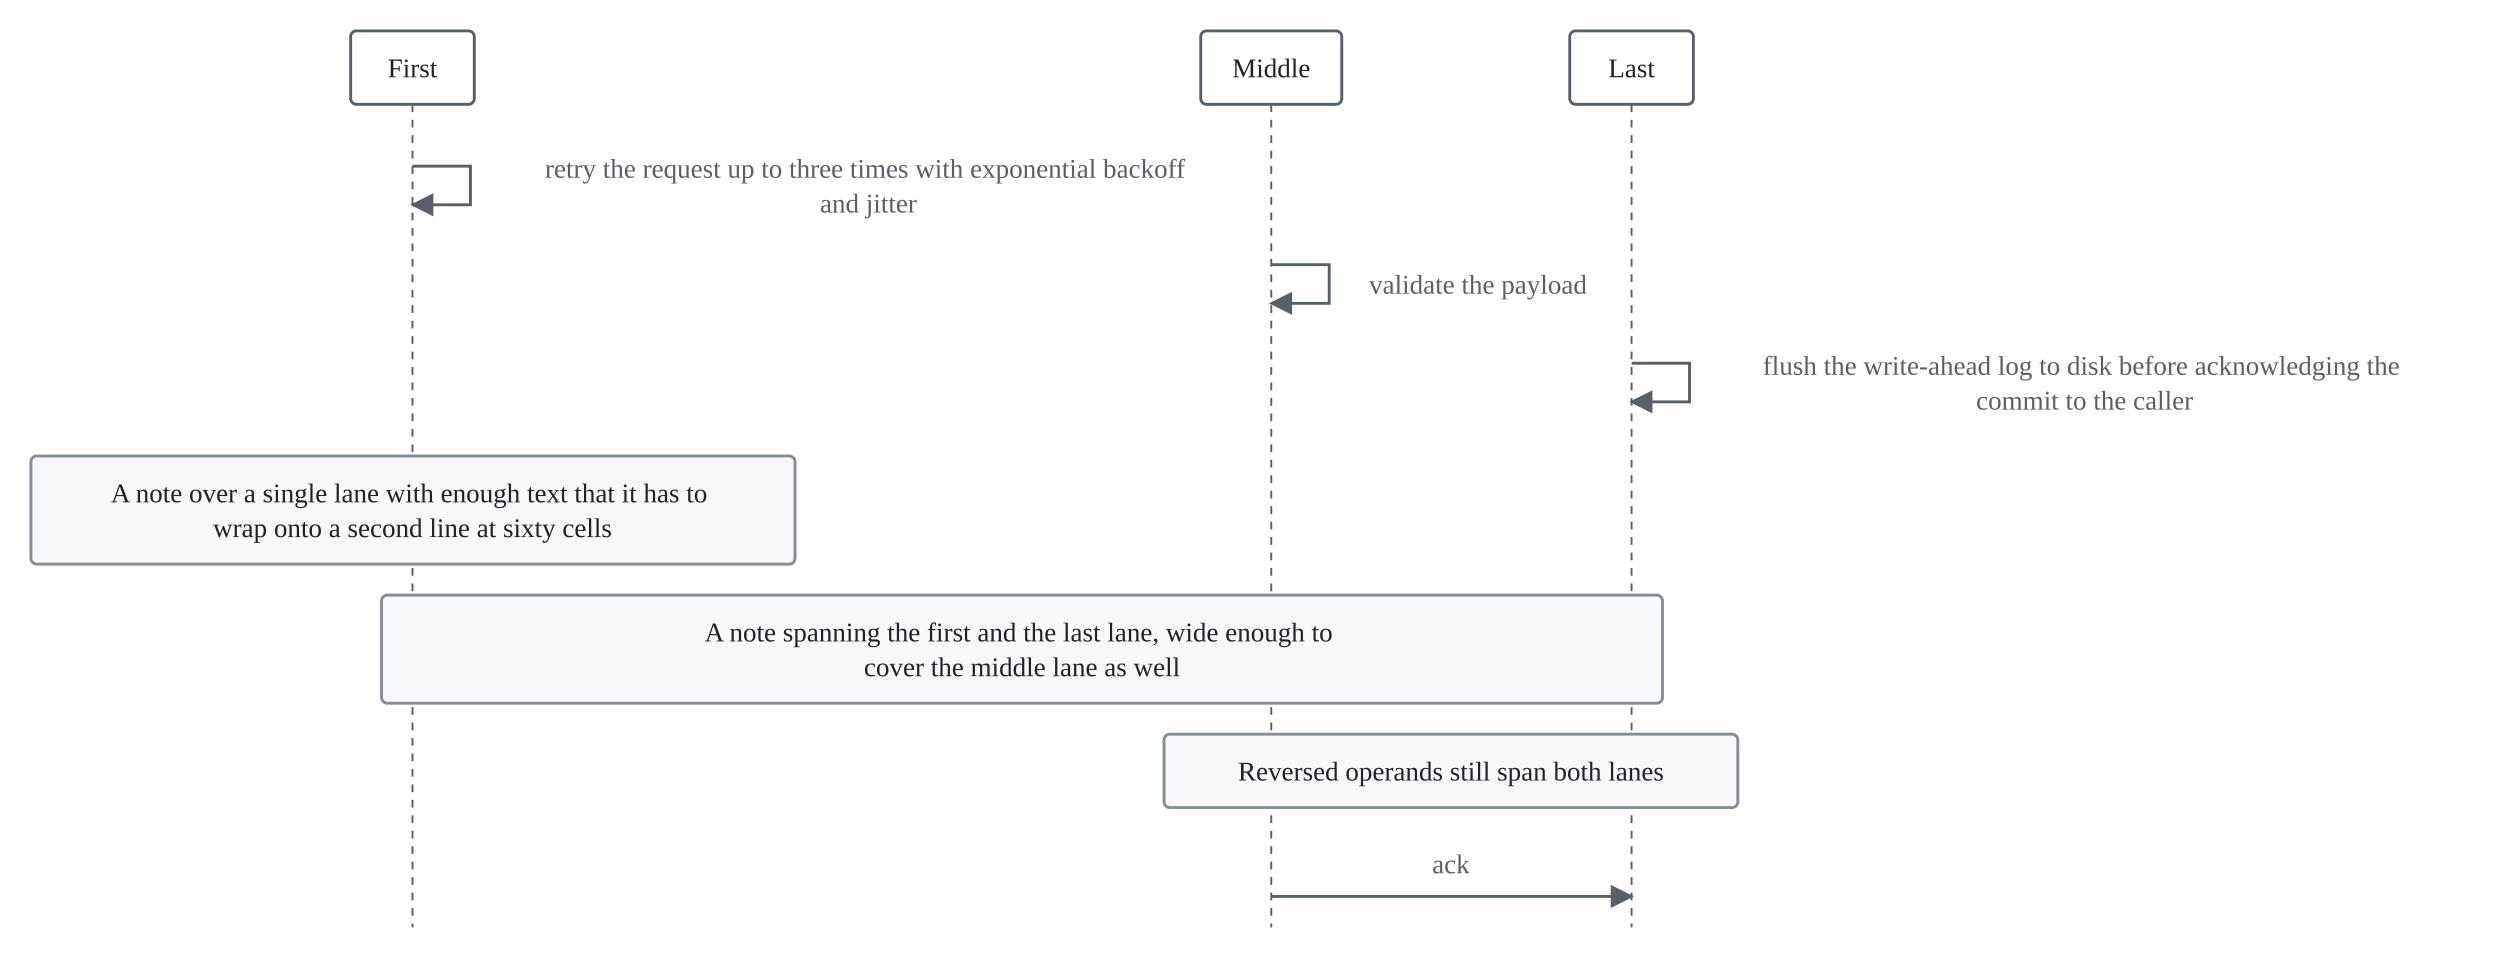
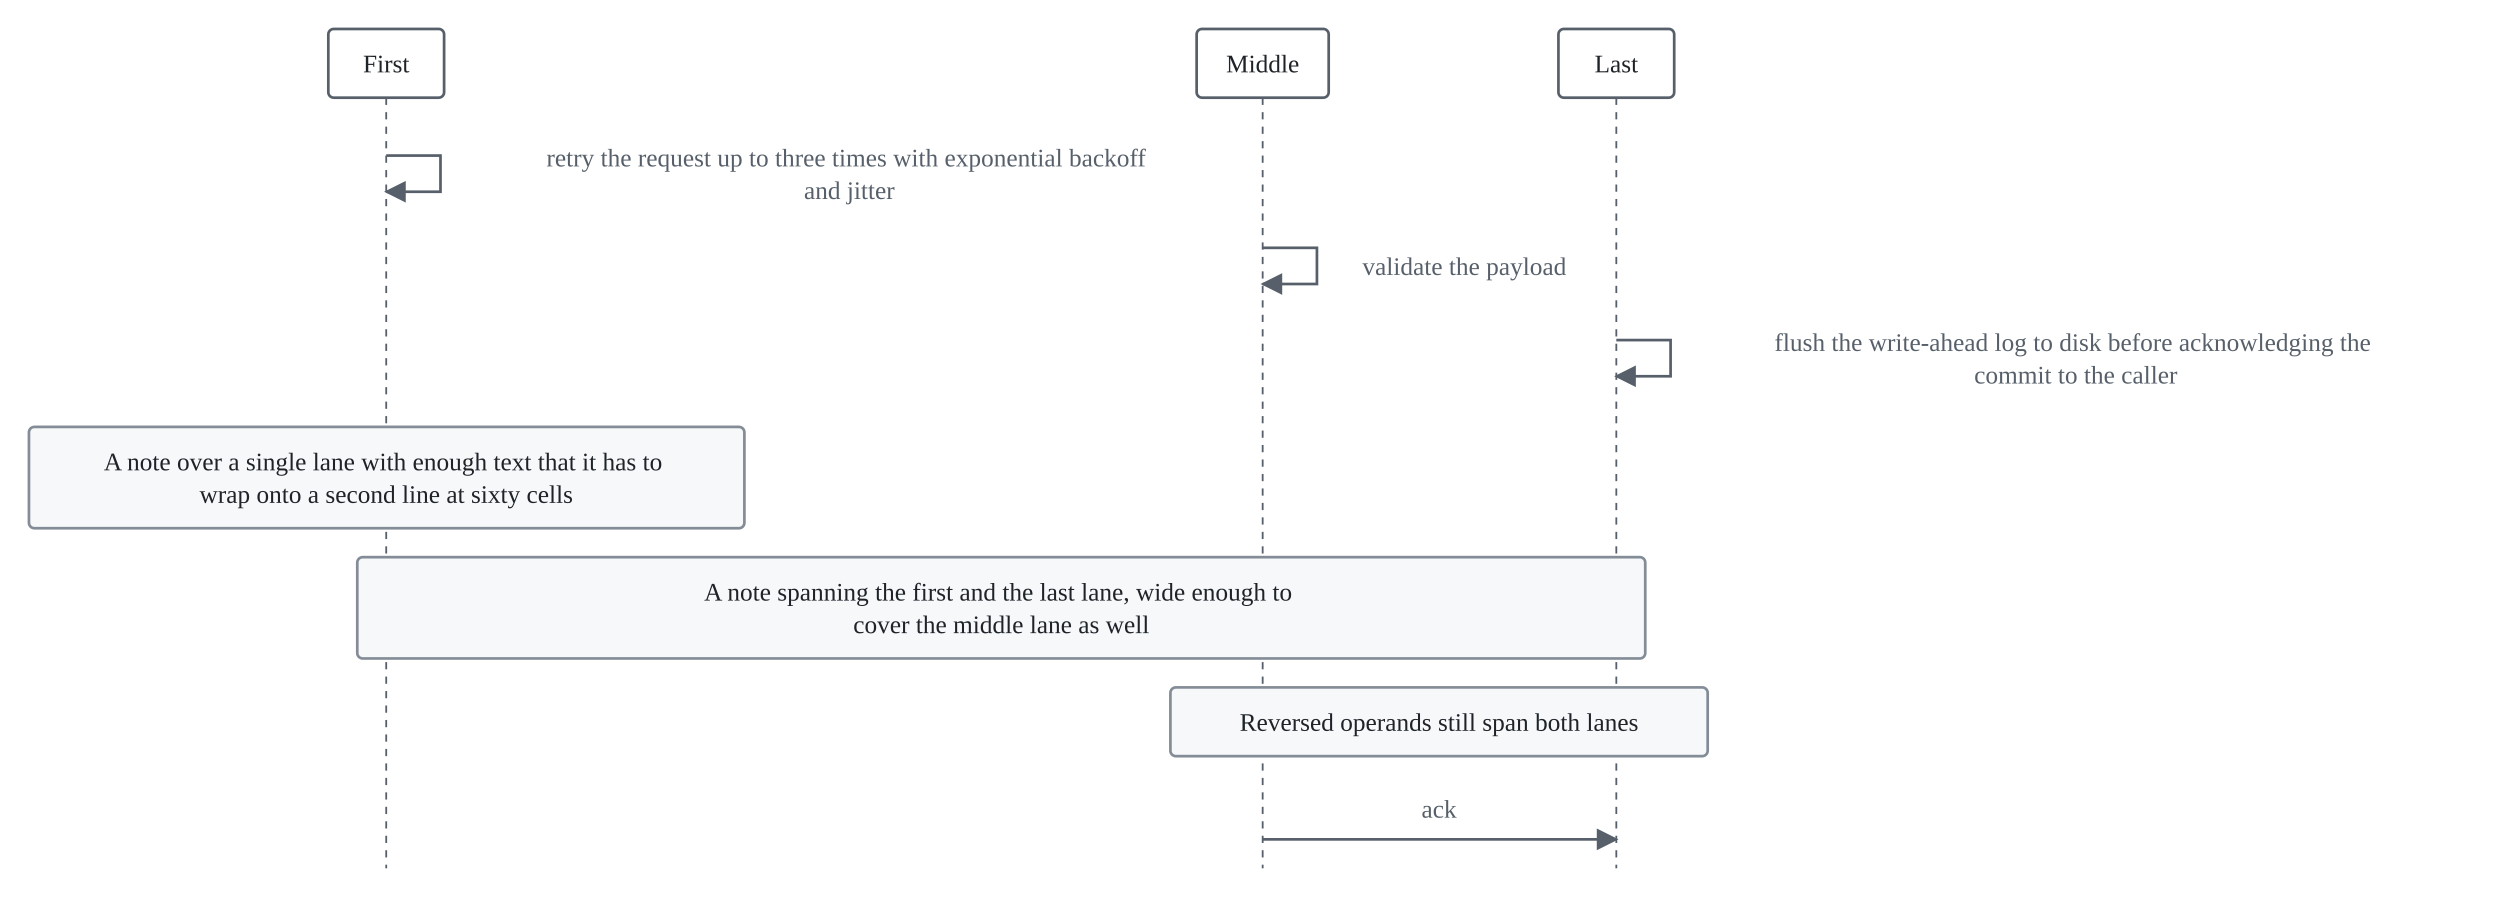
- <svg xmlns="http://www.w3.org/2000/svg" viewBox="0 0 1294 496" role="img" aria-labelledby="vd-title vd-desc" class="vd-diagram" style="font-family:var(--vd-font,system-ui,sans-serif);font-size:14px">
+ <svg xmlns="http://www.w3.org/2000/svg" viewBox="0 0 1382 496" role="img" aria-labelledby="vd-title vd-desc" class="vd-diagram" style="font-family:var(--vd-font,system-ui,sans-serif);font-size:14px">
  <defs>
    <marker id="vd-arrow" viewBox="0 0 10 10" refX="9" refY="5" markerWidth="8" markerHeight="8" orient="auto">
      <path d="M0 0L10 5L0 10z" style="fill:var(--vd-edge,#57606a)" />
    </marker>
  </defs>
  <g class="vd-lifelines" style="fill:none;stroke:var(--vd-edge,#57606a);stroke-width:1;stroke-dasharray:4 4">
    <path class="vd-lifeline" d="M213.5 54L213.5 480" />
-     <path class="vd-lifeline" d="M658 54L658 480" />
-     <path class="vd-lifeline" d="M844.5 54L844.5 480" />
+     <path class="vd-lifeline" d="M698 54L698 480" />
+     <path class="vd-lifeline" d="M893.5 54L893.5 480" />
  </g>
  <g class="vd-nodes">
    <g class="vd-node">
      <rect class="vd-node-shape" x="181.5" y="16" width="64" height="38" rx="3" style="fill:var(--vd-node-fill,#fff);stroke:var(--vd-node-stroke,#57606a);stroke-width:1.5" />
      <text class="vd-label" x="213.5" y="40" text-anchor="middle" style="fill:var(--vd-text,#1f2328);stroke:none">
        <tspan x="213.5" dy="0">First</tspan>
      </text>
    </g>
    <g class="vd-node">
-       <rect class="vd-node-shape" x="621.5" y="16" width="73" height="38" rx="3" style="fill:var(--vd-node-fill,#fff);stroke:var(--vd-node-stroke,#57606a);stroke-width:1.5" />
-       <text class="vd-label" x="658" y="40" text-anchor="middle" style="fill:var(--vd-text,#1f2328);stroke:none">
-         <tspan x="658" dy="0">Middle</tspan>
+       <rect class="vd-node-shape" x="661.5" y="16" width="73" height="38" rx="3" style="fill:var(--vd-node-fill,#fff);stroke:var(--vd-node-stroke,#57606a);stroke-width:1.5" />
+       <text class="vd-label" x="698" y="40" text-anchor="middle" style="fill:var(--vd-text,#1f2328);stroke:none">
+         <tspan x="698" dy="0">Middle</tspan>
      </text>
    </g>
    <g class="vd-node">
-       <rect class="vd-node-shape" x="812.5" y="16" width="64" height="38" rx="3" style="fill:var(--vd-node-fill,#fff);stroke:var(--vd-node-stroke,#57606a);stroke-width:1.5" />
-       <text class="vd-label" x="844.5" y="40" text-anchor="middle" style="fill:var(--vd-text,#1f2328);stroke:none">
-         <tspan x="844.5" dy="0">Last</tspan>
+       <rect class="vd-node-shape" x="861.5" y="16" width="64" height="38" rx="3" style="fill:var(--vd-node-fill,#fff);stroke:var(--vd-node-stroke,#57606a);stroke-width:1.5" />
+       <text class="vd-label" x="893.5" y="40" text-anchor="middle" style="fill:var(--vd-text,#1f2328);stroke:none">
+         <tspan x="893.5" dy="0">Last</tspan>
      </text>
    </g>
  </g>
  <g class="vd-notes">
    <rect class="vd-note" x="16" y="236" width="395.5" height="56" rx="3" style="fill:var(--vd-container-fill,#f6f8fa);stroke:var(--vd-container-stroke,#848d97);stroke-width:1.5" />
    <text class="vd-note-label" x="213.5" y="260" text-anchor="middle" style="fill:var(--vd-text,#1f2328);stroke:none">
      <tspan x="213.5" dy="0">A note over a single lane with enough text that it has to</tspan>
      <tspan x="213.5" dy="18">wrap onto a second line at sixty cells</tspan>
    </text>
-     <rect class="vd-note" x="197.5" y="308" width="663" height="56" rx="3" style="fill:var(--vd-container-fill,#f6f8fa);stroke:var(--vd-container-stroke,#848d97);stroke-width:1.5" />
-     <text class="vd-note-label" x="529" y="332" text-anchor="middle" style="fill:var(--vd-text,#1f2328);stroke:none">
-       <tspan x="529" dy="0">A note spanning the first and the last lane, wide enough to</tspan>
-       <tspan x="529" dy="18">cover the middle lane as well</tspan>
+     <rect class="vd-note" x="197.5" y="308" width="712" height="56" rx="3" style="fill:var(--vd-container-fill,#f6f8fa);stroke:var(--vd-container-stroke,#848d97);stroke-width:1.5" />
+     <text class="vd-note-label" x="553.5" y="332" text-anchor="middle" style="fill:var(--vd-text,#1f2328);stroke:none">
+       <tspan x="553.5" dy="0">A note spanning the first and the last lane, wide enough to</tspan>
+       <tspan x="553.5" dy="18">cover the middle lane as well</tspan>
    </text>
-     <rect class="vd-note" x="602.5" y="380" width="297" height="38" rx="3" style="fill:var(--vd-container-fill,#f6f8fa);stroke:var(--vd-container-stroke,#848d97);stroke-width:1.5" />
-     <text class="vd-note-label" x="751" y="404" text-anchor="middle" style="fill:var(--vd-text,#1f2328);stroke:none">
-       <tspan x="751" dy="0">Reversed operands still span both lanes</tspan>
+     <rect class="vd-note" x="647" y="380" width="297" height="38" rx="3" style="fill:var(--vd-container-fill,#f6f8fa);stroke:var(--vd-container-stroke,#848d97);stroke-width:1.5" />
+     <text class="vd-note-label" x="795.5" y="404" text-anchor="middle" style="fill:var(--vd-text,#1f2328);stroke:none">
+       <tspan x="795.5" dy="0">Reversed operands still span both lanes</tspan>
    </text>
  </g>
  <g class="vd-edges" style="fill:none;stroke:var(--vd-edge,#57606a);stroke-width:1.5">
    <path class="vd-edge" d="M213.5 86L243.5 86L243.5 106L213.5 106" marker-end="url(#vd-arrow)" />
-     <path class="vd-edge" d="M658 137L688 137L688 157L658 157" marker-end="url(#vd-arrow)" />
-     <path class="vd-edge" d="M844.5 188L874.5 188L874.5 208L844.5 208" marker-end="url(#vd-arrow)" />
-     <path class="vd-edge" d="M658 464L844.5 464" marker-end="url(#vd-arrow)" />
+     <path class="vd-edge" d="M698 137L728 137L728 157L698 157" marker-end="url(#vd-arrow)" />
+     <path class="vd-edge" d="M893.5 188L923.5 188L923.5 208L893.5 208" marker-end="url(#vd-arrow)" />
+     <path class="vd-edge" d="M698 464L893.5 464" marker-end="url(#vd-arrow)" />
  </g>
  <g class="vd-edge-labels">
-     <rect class="vd-edge-label-bg" x="249.5" y="74" width="400.5" height="44" style="fill:var(--vd-bg,#fff);stroke:none" />
-     <text class="vd-edge-label" x="449.5" y="92" text-anchor="middle" style="fill:var(--vd-muted,#57606a);stroke:none">
-       <tspan x="449.5" dy="0">retry the request up to three times with exponential backoff</tspan>
-       <tspan x="449.5" dy="18">and jitter</tspan>
+     <rect class="vd-edge-label-bg" x="249.5" y="74" width="440.5" height="44" style="fill:var(--vd-bg,#fff);stroke:none" />
+     <text class="vd-edge-label" x="469.5" y="92" text-anchor="middle" style="fill:var(--vd-muted,#57606a);stroke:none">
+       <tspan x="469.5" dy="0">retry the request up to three times with exponential backoff</tspan>
+       <tspan x="469.5" dy="18">and jitter</tspan>
    </text>
-     <rect class="vd-edge-label-bg" x="694" y="134" width="142.5" height="26" style="fill:var(--vd-bg,#fff);stroke:none" />
-     <text class="vd-edge-label" x="765" y="152" text-anchor="middle" style="fill:var(--vd-muted,#57606a);stroke:none">
-       <tspan x="765" dy="0">validate the payload</tspan>
+     <rect class="vd-edge-label-bg" x="734" y="134" width="151.5" height="26" style="fill:var(--vd-bg,#fff);stroke:none" />
+     <text class="vd-edge-label" x="809.5" y="152" text-anchor="middle" style="fill:var(--vd-muted,#57606a);stroke:none">
+       <tspan x="809.5" dy="0">validate the payload</tspan>
    </text>
-     <rect class="vd-edge-label-bg" x="880.5" y="176" width="397.5" height="44" style="fill:var(--vd-bg,#fff);stroke:none" />
-     <text class="vd-edge-label" x="1079" y="194" text-anchor="middle" style="fill:var(--vd-muted,#57606a);stroke:none">
-       <tspan x="1079" dy="0">flush the write-ahead log to disk before acknowledging the</tspan>
-       <tspan x="1079" dy="18">commit to the caller</tspan>
+     <rect class="vd-edge-label-bg" x="929.5" y="176" width="436.5" height="44" style="fill:var(--vd-bg,#fff);stroke:none" />
+     <text class="vd-edge-label" x="1147.5" y="194" text-anchor="middle" style="fill:var(--vd-muted,#57606a);stroke:none">
+       <tspan x="1147.5" dy="0">flush the write-ahead log to disk before acknowledging the</tspan>
+       <tspan x="1147.5" dy="18">commit to the caller</tspan>
    </text>
-     <rect class="vd-edge-label-bg" x="735" y="434" width="32" height="26" style="fill:var(--vd-bg,#fff);stroke:none" />
-     <text class="vd-edge-label" x="751" y="452" text-anchor="middle" style="fill:var(--vd-muted,#57606a);stroke:none">
-       <tspan x="751" dy="0">ack</tspan>
+     <rect class="vd-edge-label-bg" x="779.5" y="434" width="32" height="26" style="fill:var(--vd-bg,#fff);stroke:none" />
+     <text class="vd-edge-label" x="795.5" y="452" text-anchor="middle" style="fill:var(--vd-muted,#57606a);stroke:none">
+       <tspan x="795.5" dy="0">ack</tspan>
    </text>
  </g>
</svg>
